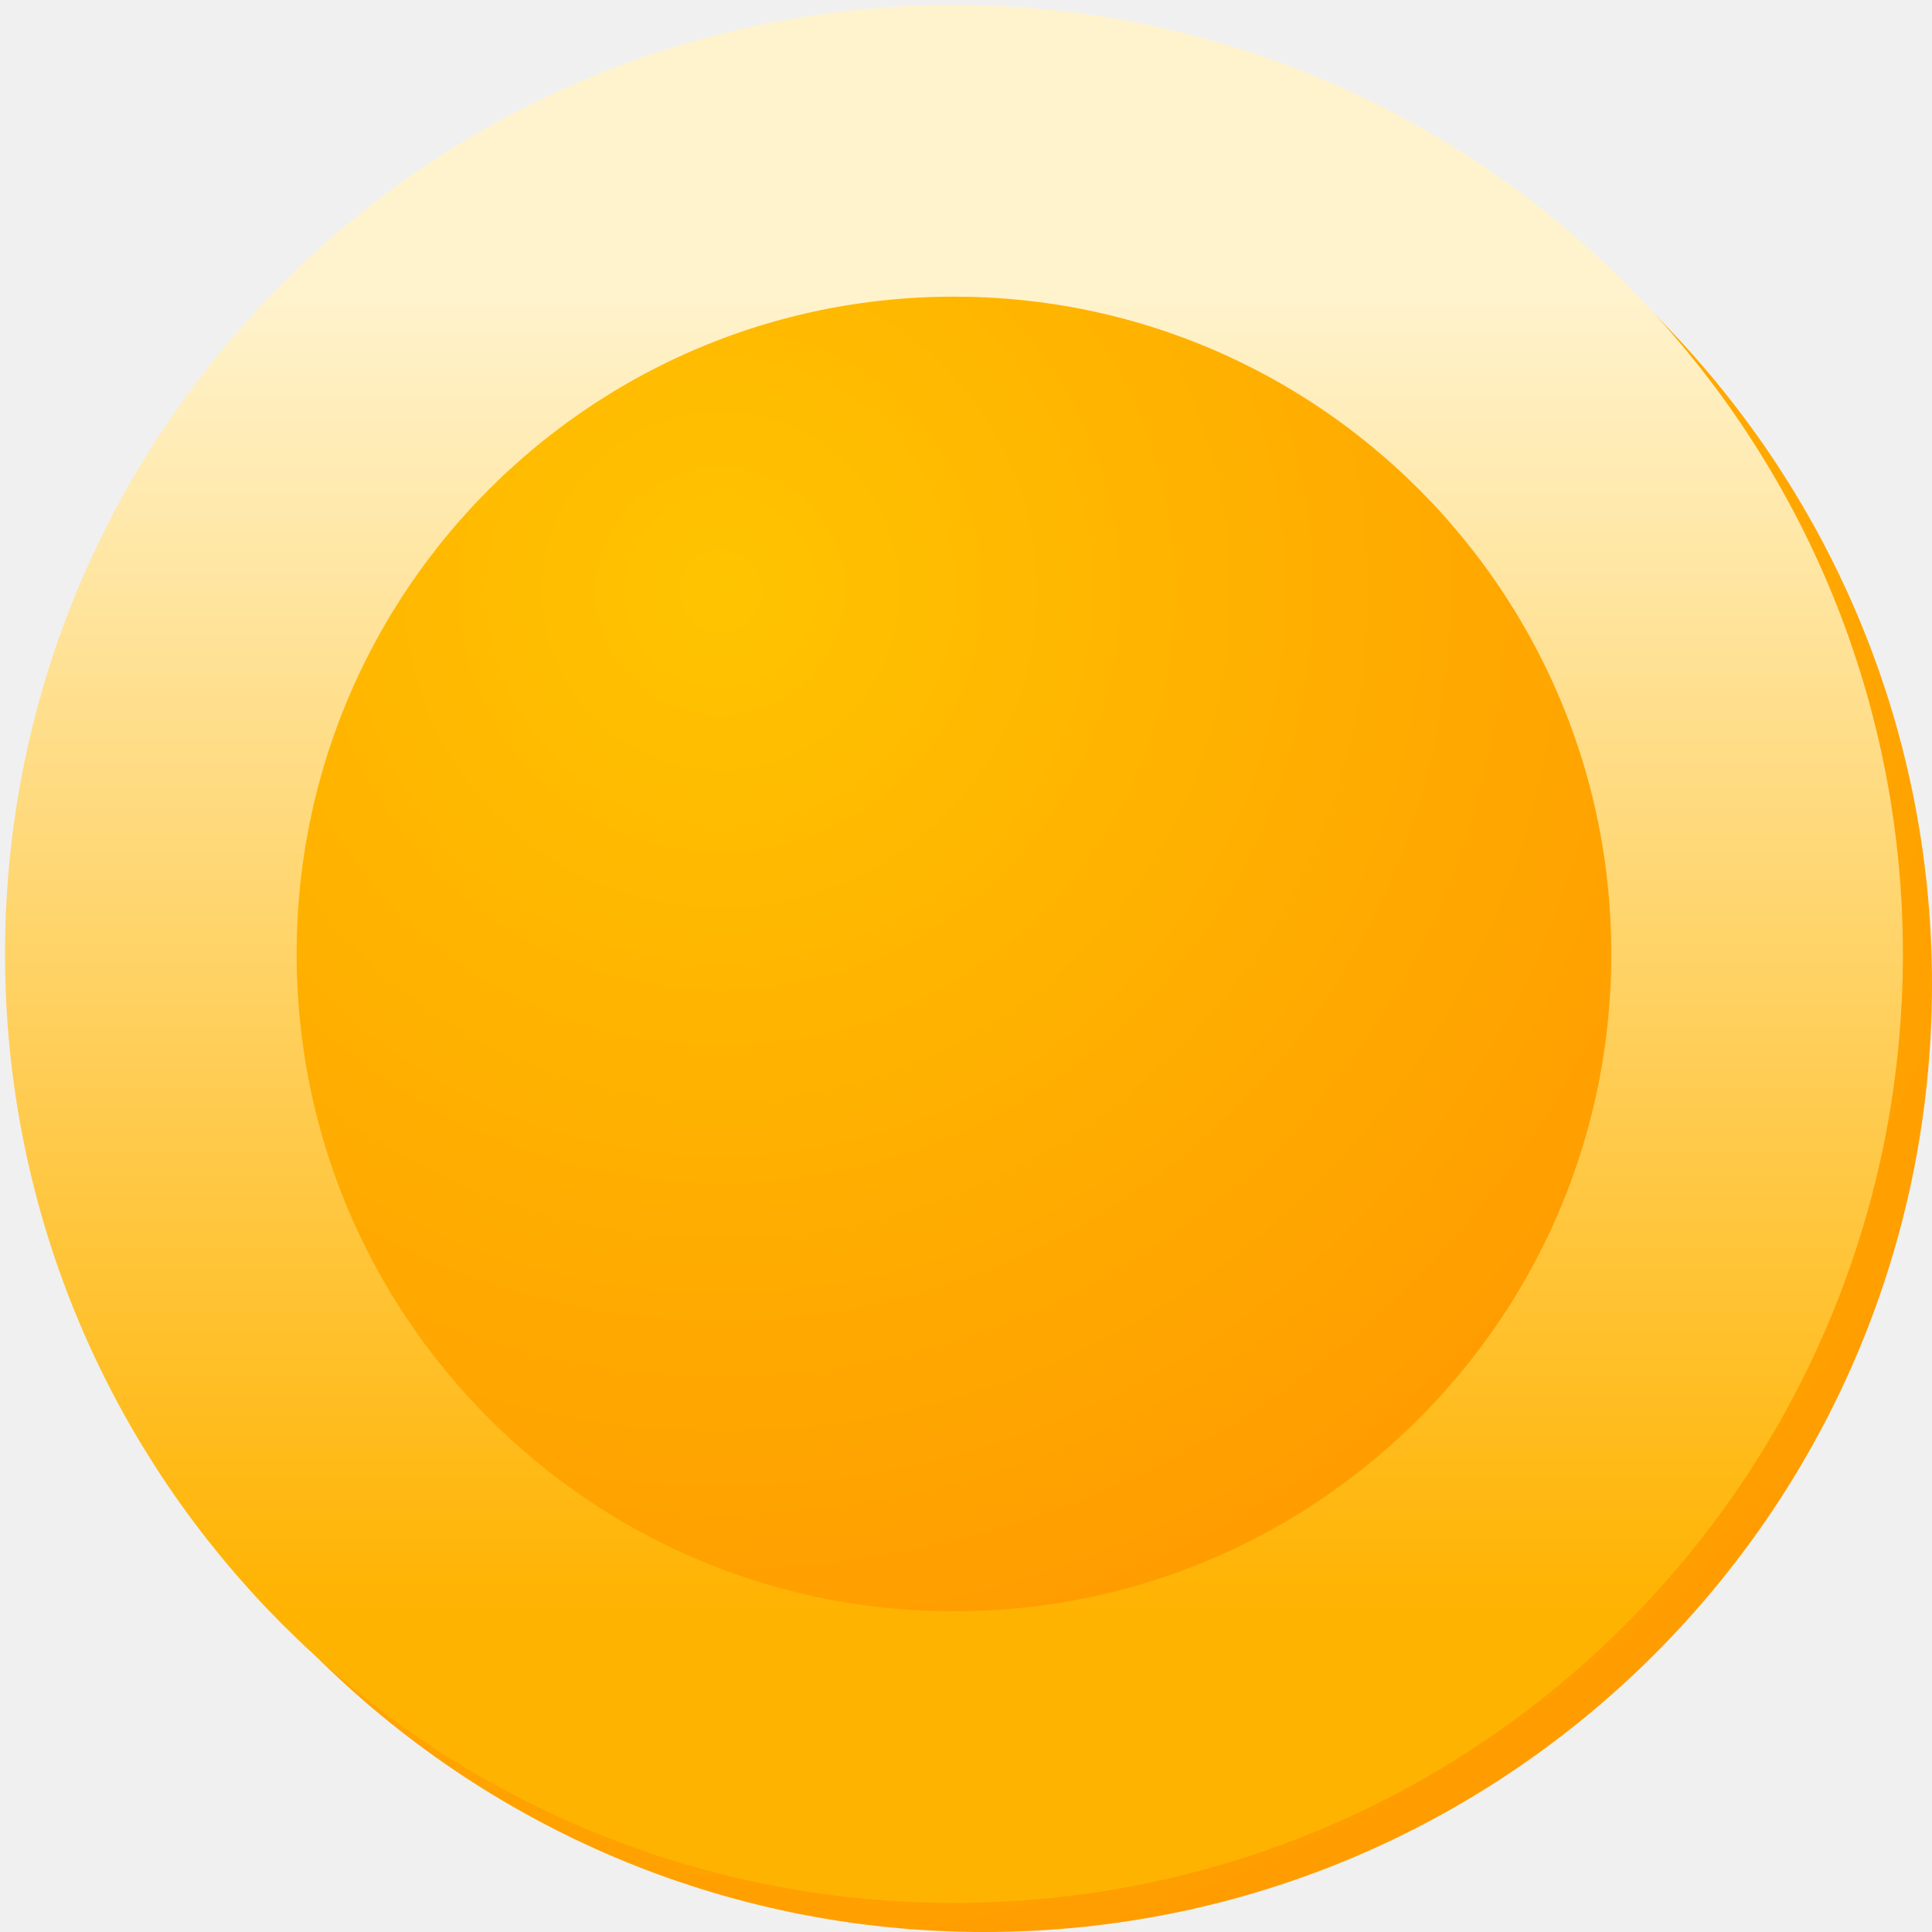
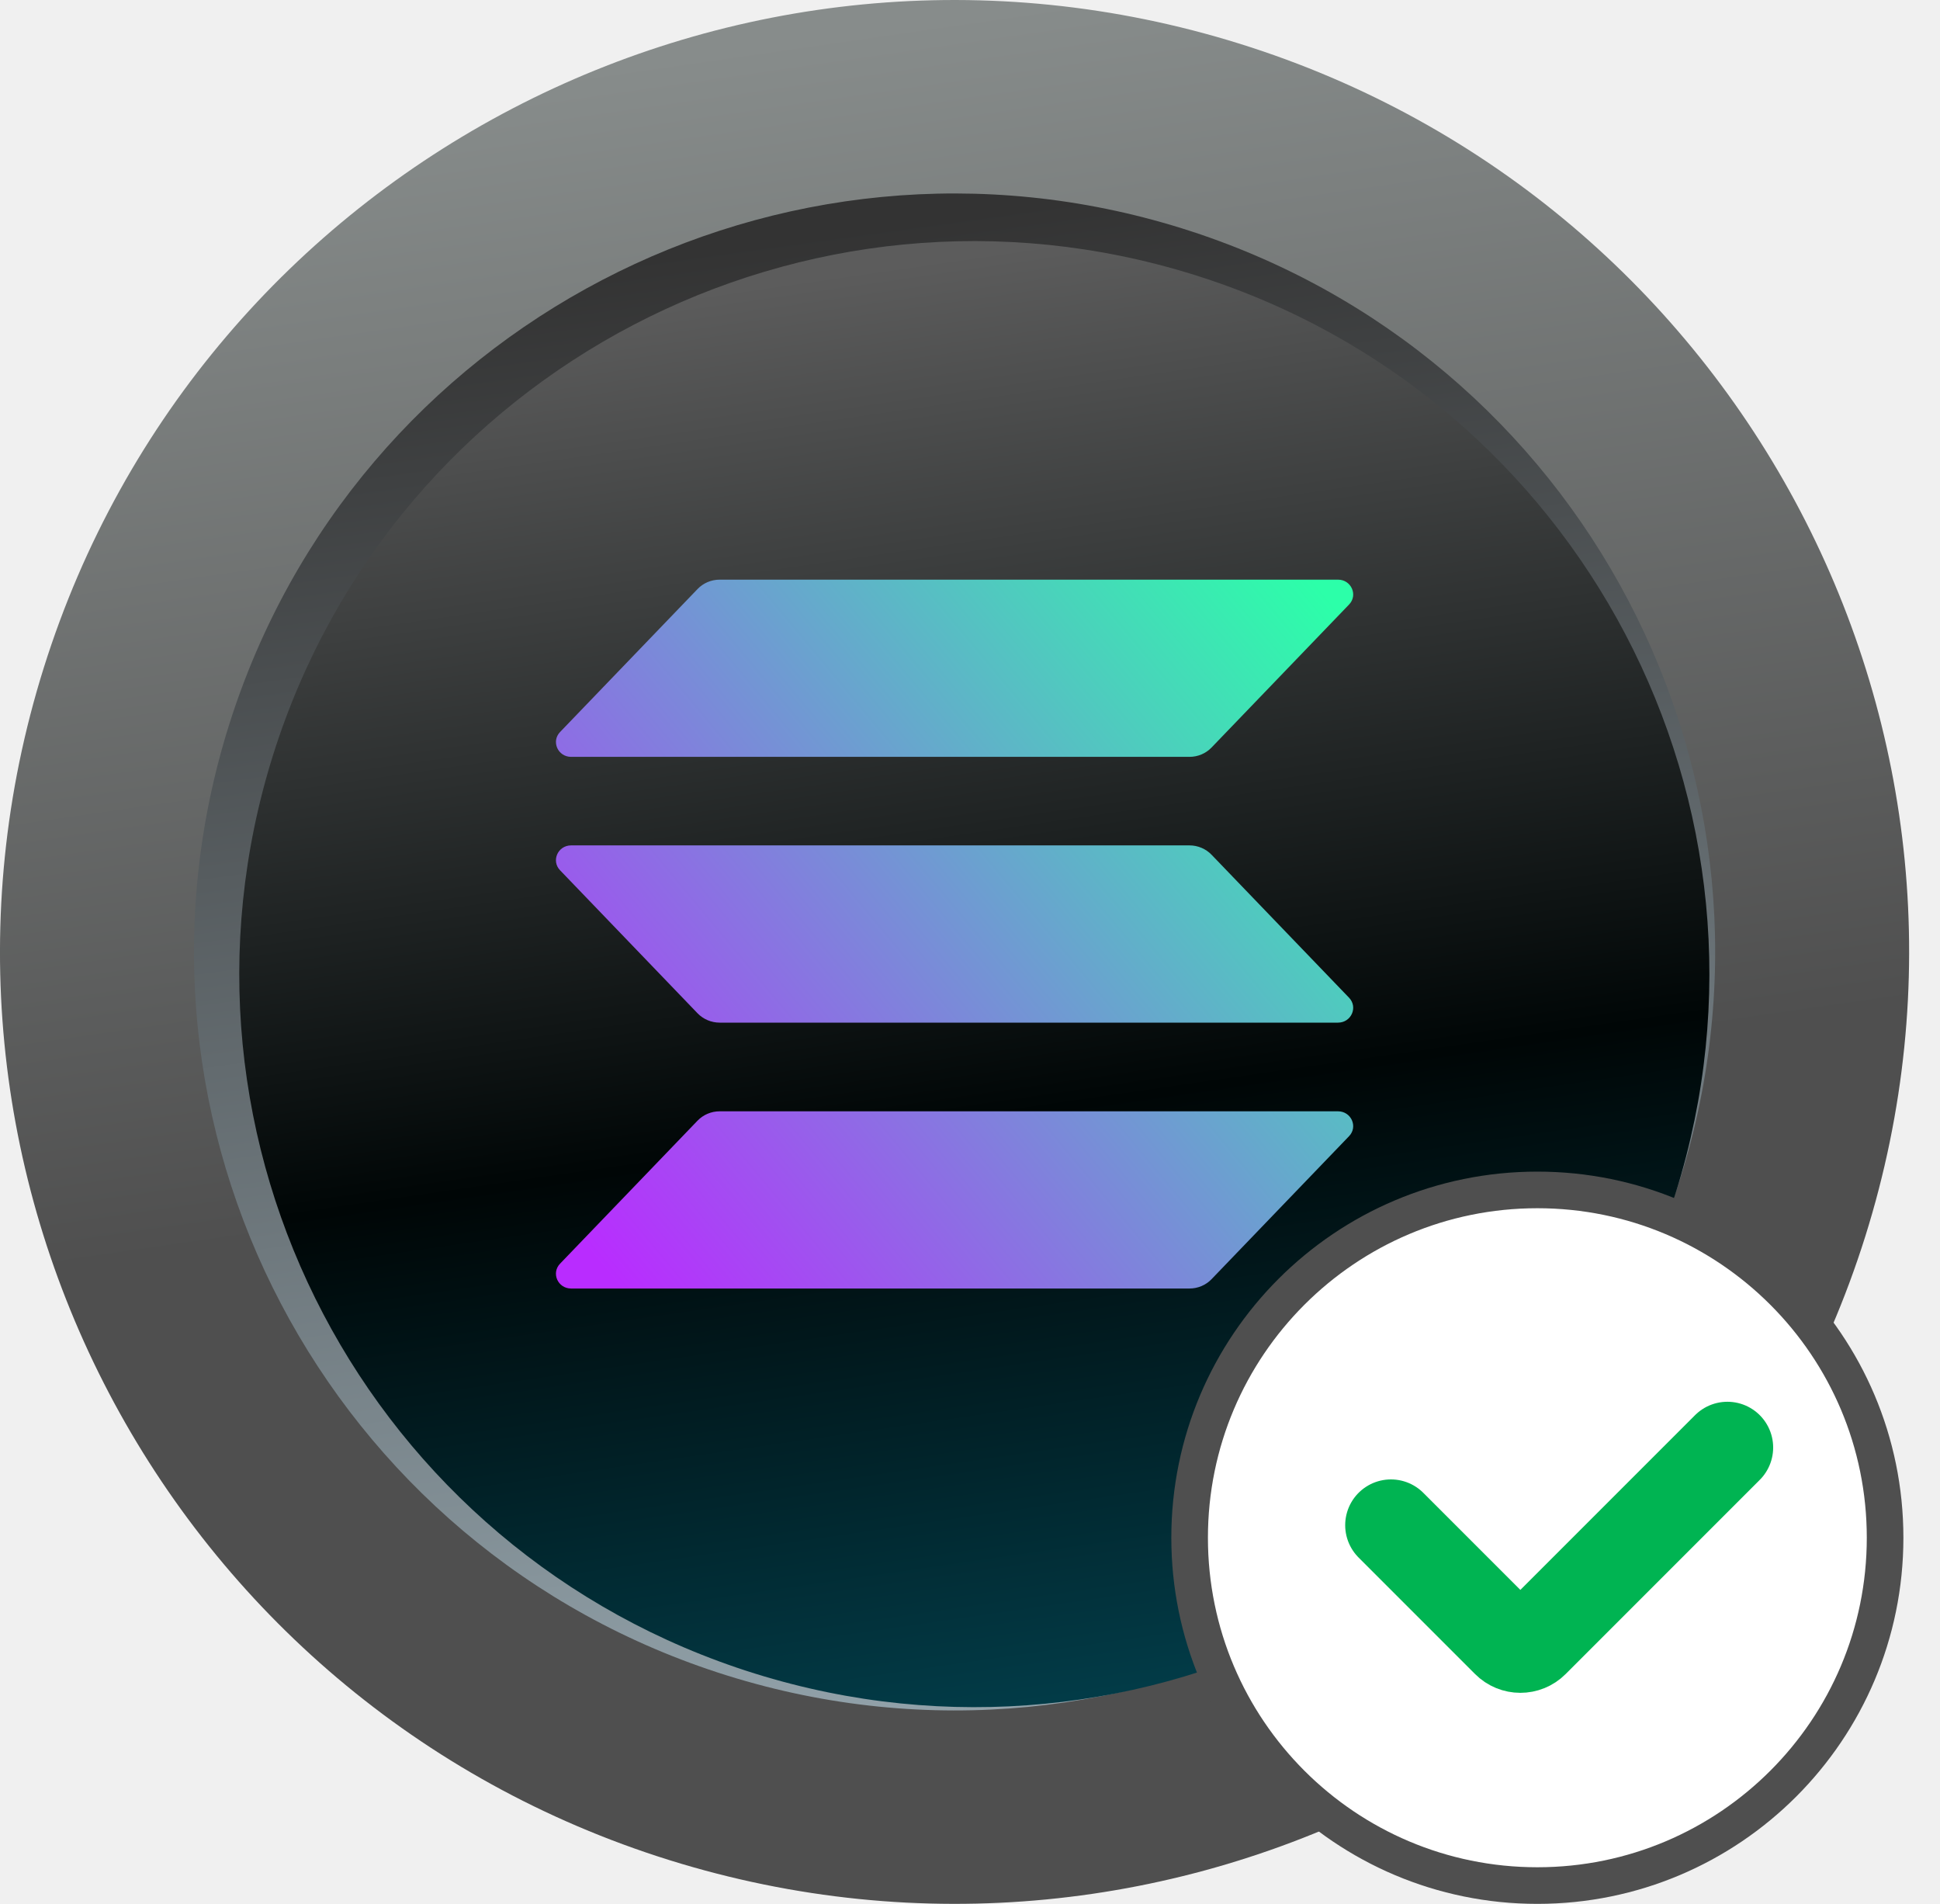
- <svg xmlns="http://www.w3.org/2000/svg" width="53" height="53" viewBox="0 0 53 53" fill="none">
-   <circle cx="27" cy="27" r="26" fill="url(#paint0_radial_3986_2741)" />
-   <circle cx="26.17" cy="26.17" r="22.032" fill="url(#paint1_radial_3986_2741)" stroke="url(#paint2_linear_3986_2741)" stroke-width="8" />
+ <svg xmlns="http://www.w3.org/2000/svg" width="53" height="52" viewBox="0 0 53 52" fill="none">
+   <path d="M50.959 33.768C46.656 47.467 32.028 55.095 18.287 50.805C4.546 46.515 -3.105 31.932 1.198 18.232C5.501 4.533 20.128 -3.095 33.869 1.195C47.61 5.485 55.261 20.068 50.959 33.768Z" fill="url(#paint0_linear_5329_1354)" />
+   <path d="M45.903 32.19C42.474 43.106 30.819 49.184 19.871 45.765C8.922 42.347 2.826 30.727 6.254 19.812C9.683 8.896 21.338 2.818 32.286 6.236C43.235 9.654 49.331 21.274 45.903 32.19Z" fill="url(#paint1_linear_5329_1354)" />
+   <path d="M45.777 32.588C42.464 43.137 31.2 49.011 20.619 45.708C10.038 42.404 4.146 31.174 7.459 20.625C10.773 10.075 22.037 4.201 32.618 7.505C43.199 10.808 49.091 22.038 45.777 32.588Z" fill="url(#paint2_linear_5329_1354)" />
+   <path fill-rule="evenodd" clip-rule="evenodd" d="M19.058 16.087C19.214 15.924 19.433 15.832 19.661 15.832H36.554C36.916 15.832 37.104 16.254 36.856 16.511L33.099 20.417C32.943 20.58 32.724 20.672 32.496 20.672H15.603C15.241 20.672 15.053 20.251 15.301 19.993L19.058 16.087ZM19.057 30.608C19.214 30.445 19.432 30.353 19.661 30.353H36.554C36.916 30.353 37.104 30.775 36.856 31.032L33.099 34.938C32.943 35.101 32.724 35.193 32.496 35.193H15.603C15.24 35.193 15.053 34.772 15.301 34.514L19.057 30.608ZM19.661 27.931C19.432 27.931 19.214 27.838 19.057 27.676L15.301 23.77C15.053 23.512 15.24 23.09 15.603 23.09H32.496C32.724 23.09 32.943 23.183 33.099 23.345L36.856 27.251C37.104 27.509 36.916 27.931 36.554 27.931H19.661Z" fill="url(#paint3_linear_5329_1354)" />
+   <circle cx="42" cy="42" r="9.5" fill="white" stroke="#4F4F4F" />
+   <path d="M38 41.657L41.182 44.839C41.377 45.035 41.694 45.035 41.889 44.839L47.192 39.536" stroke="#00B452" stroke-width="2.5" stroke-linecap="round" />
  <defs>
-     <radialGradient id="paint0_radial_3986_2741" cx="0" cy="0" r="1" gradientUnits="userSpaceOnUse" gradientTransform="translate(17.7143 12.6071) rotate(79.1216) scale(47.0155)">
-       <stop stop-color="#FFC400" />
-       <stop offset="1" stop-color="#FF9900" />
-     </radialGradient>
-     <radialGradient id="paint1_radial_3986_2741" cx="0" cy="0" r="1" gradientUnits="userSpaceOnUse" gradientTransform="translate(19.7299 16.1878) rotate(79.1216) scale(32.6075)">
-       <stop stop-color="#FFC400" />
-       <stop offset="1" stop-color="#FF9900" />
-     </radialGradient>
-     <linearGradient id="paint2_linear_3986_2741" x1="26.17" y1="8.138" x2="26.17" y2="44.202" gradientUnits="userSpaceOnUse">
-       <stop stop-color="#FFF3CD" />
-       <stop offset="1" stop-color="#FFB301" />
+     <linearGradient id="paint0_linear_5329_1354" x1="13.306" y1="2.302" x2="20.608" y2="52.932" gradientUnits="userSpaceOnUse">
+       <stop stop-color="#878C8B" />
+       <stop offset="0.594" stop-color="#4F4F4F" />
+       <stop offset="1" stop-color="#4F4F4F" />
+     </linearGradient>
+     <linearGradient id="paint1_linear_5329_1354" x1="16.248" y1="7.264" x2="21.773" y2="47.388" gradientUnits="userSpaceOnUse">
+       <stop stop-color="#333333" />
+       <stop offset="1" stop-color="#92A2AA" />
+     </linearGradient>
+     <linearGradient id="paint2_linear_5329_1354" x1="16.783" y1="8.357" x2="22.406" y2="47.345" gradientUnits="userSpaceOnUse">
+       <stop stop-color="#5C5C5C" />
+       <stop offset="0.594" stop-color="#000606" />
+       <stop offset="1" stop-color="#023B47" />
+     </linearGradient>
+     <linearGradient id="paint3_linear_5329_1354" x1="35.873" y1="15.832" x2="15.188" y2="33.092" gradientUnits="userSpaceOnUse">
+       <stop stop-color="#2CFFA9" />
+       <stop offset="1" stop-color="#B92CFF" />
    </linearGradient>
  </defs>
</svg>
